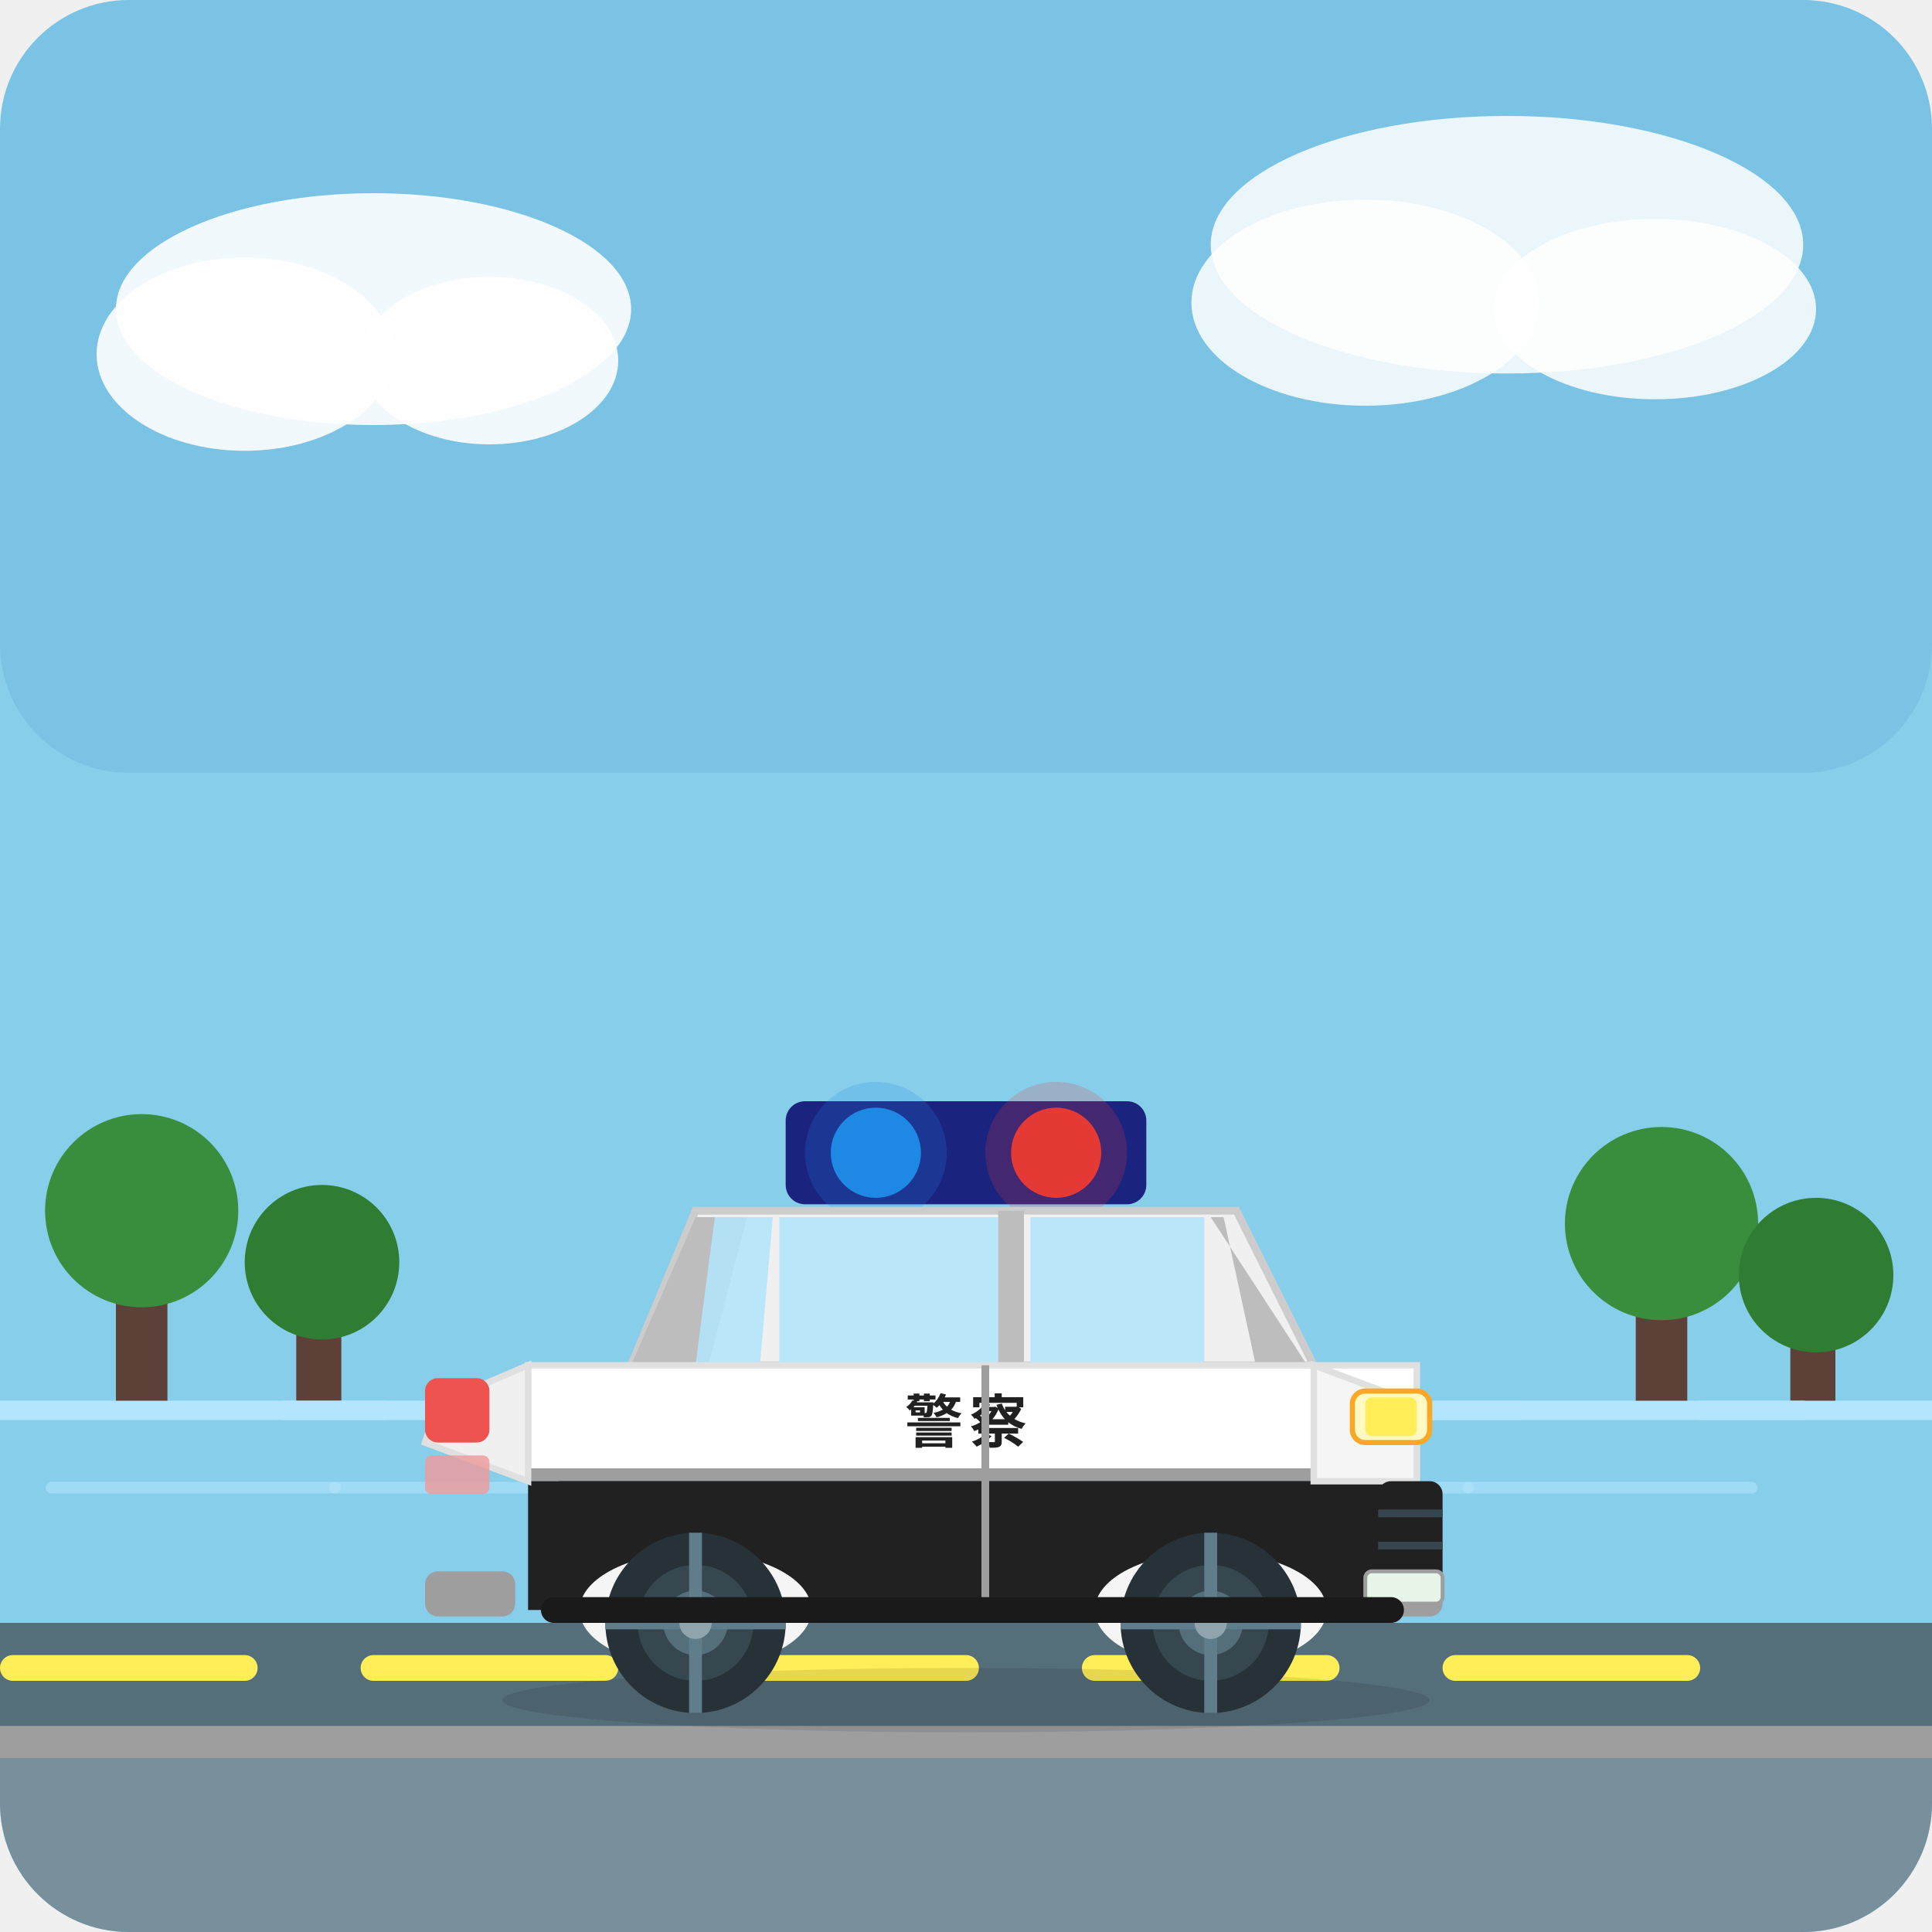
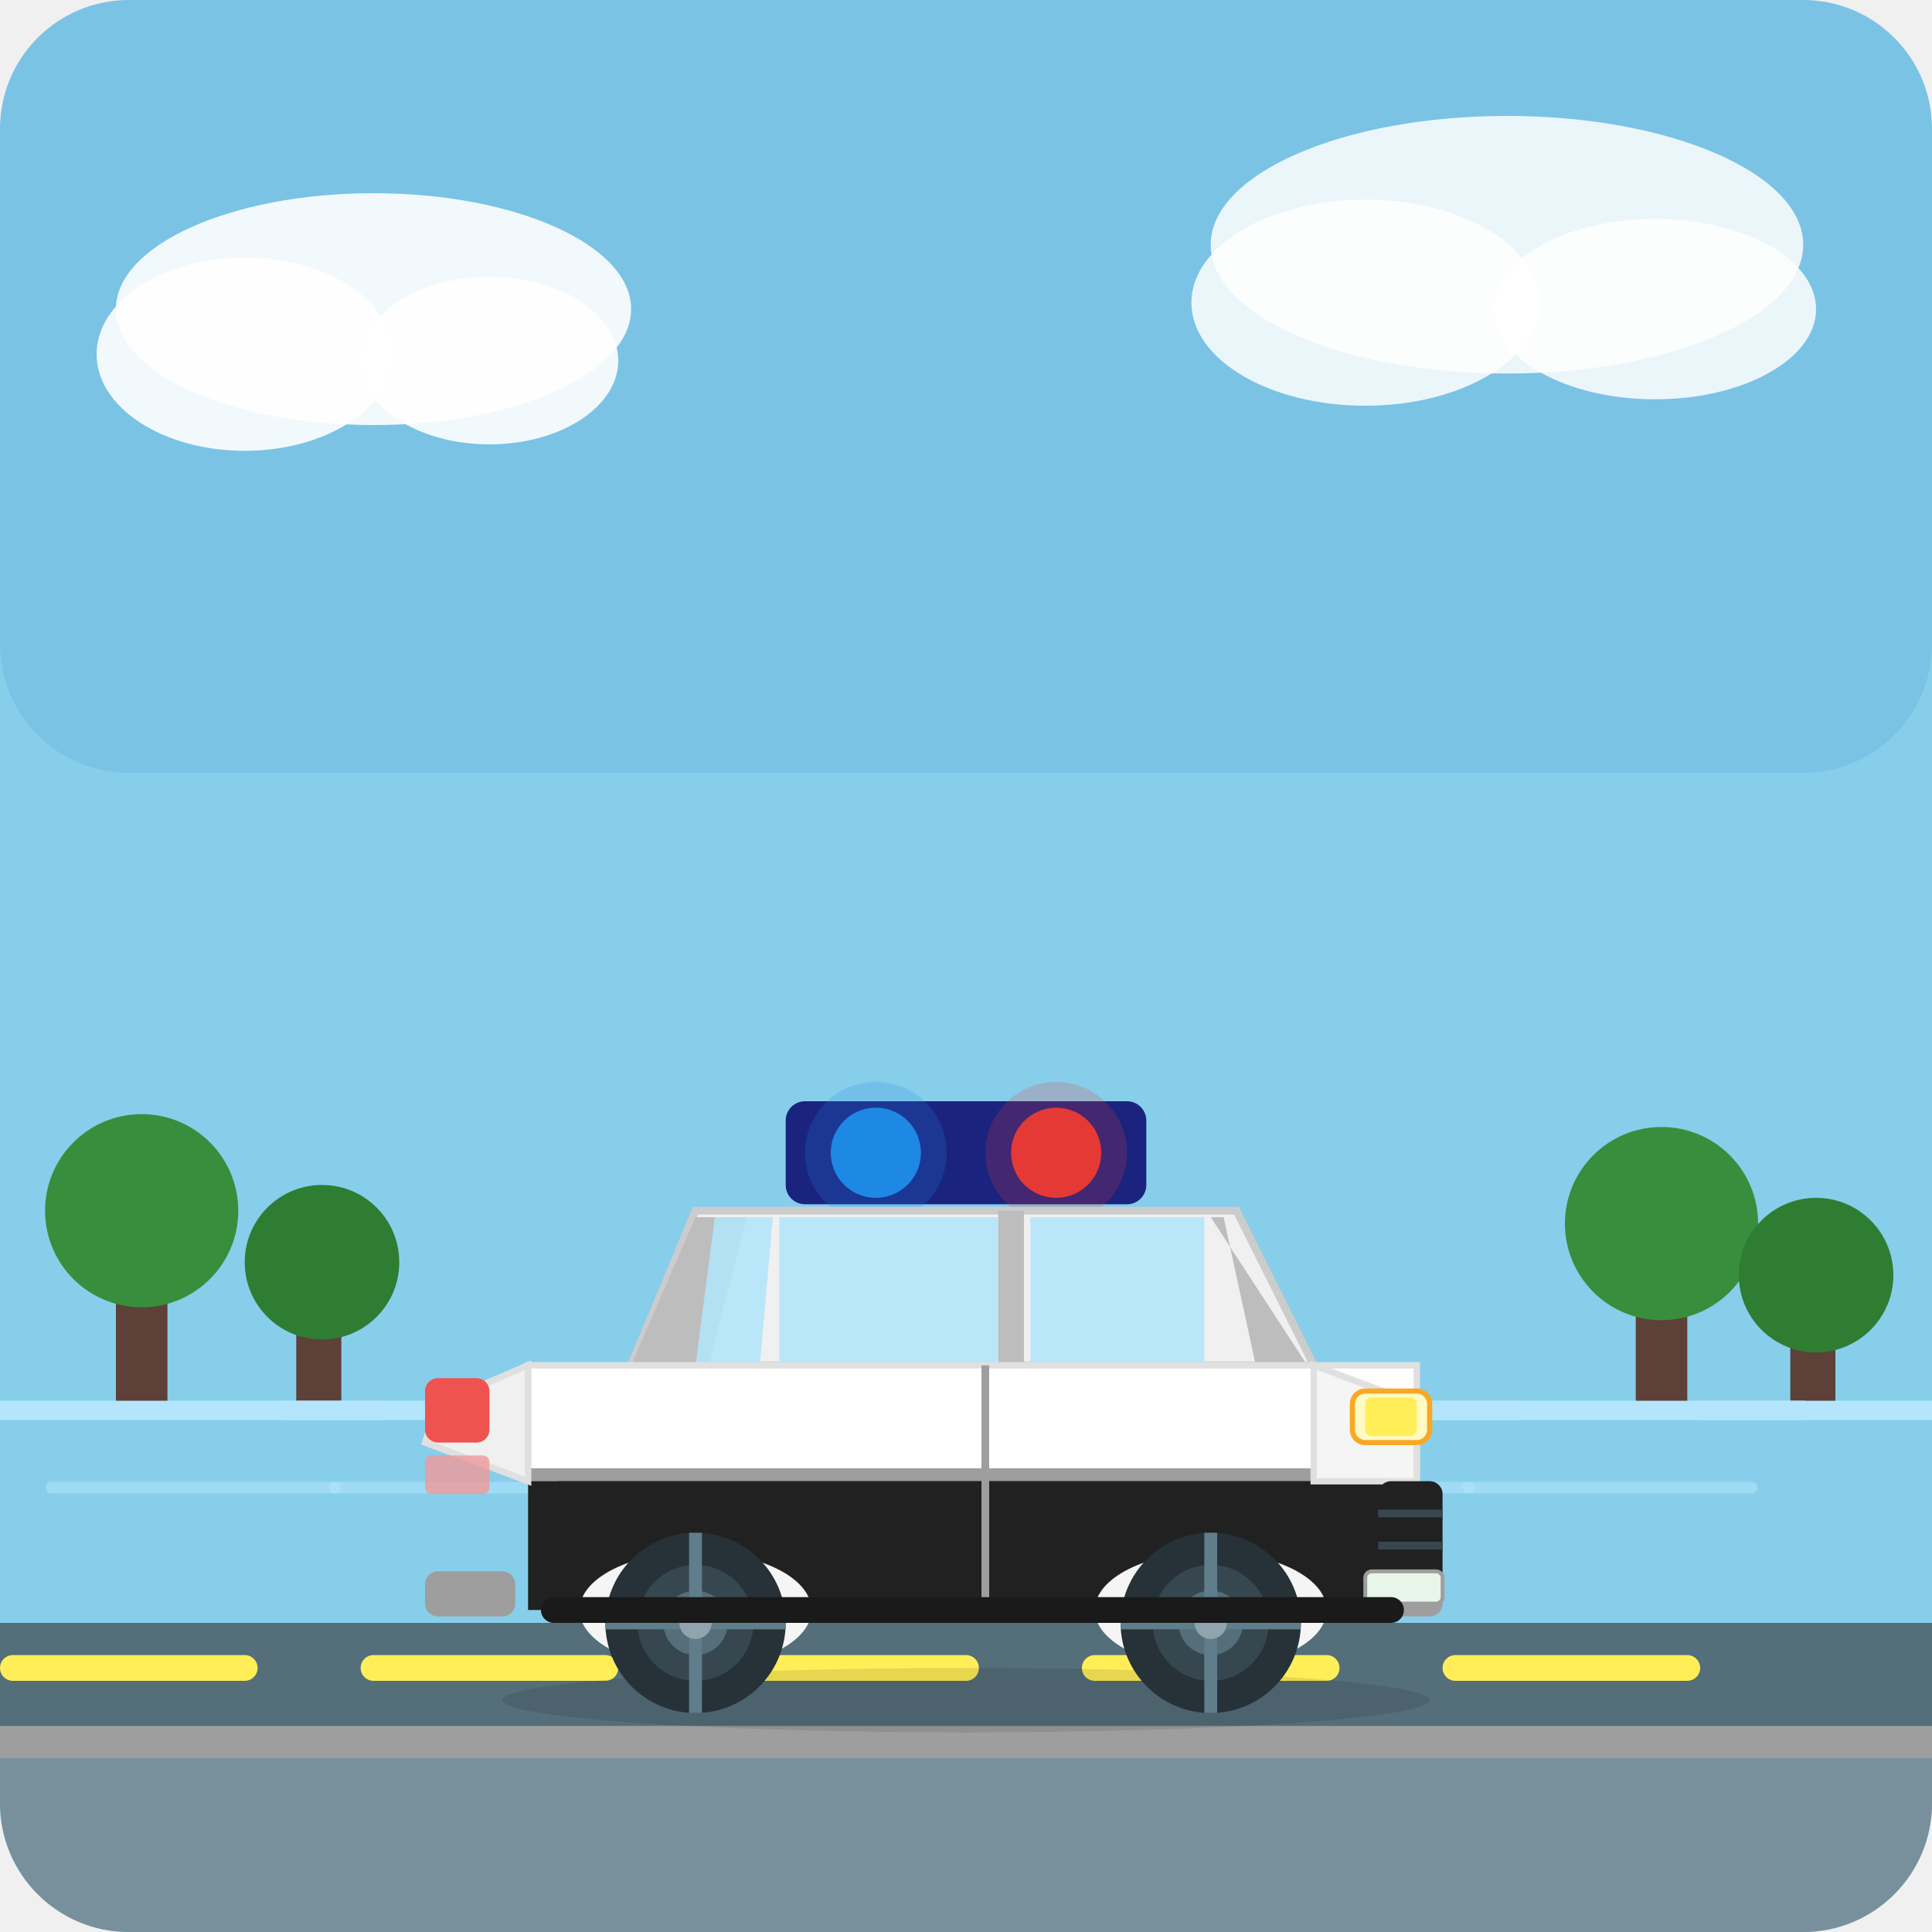
<svg xmlns="http://www.w3.org/2000/svg" viewBox="0 0 300 300" width="300" height="300">
  <defs>
    <clipPath id="frame">
      <rect width="300" height="300" rx="20" />
    </clipPath>
    <style>
      /*
        車の動き: 8秒ループ
        0-19%   : 停車
        19-22%  : エンジン振動
        22-77%  : 加速→退場
        77-100% : 画面外（フェード含む）
      */
      .car {
        animation: car-launch 8s linear infinite;
      }
      @keyframes car-launch {
        0%     { opacity: 0;   transform: translateX(0px);   }
        2%     { opacity: 1;   transform: translateX(0px);   }  /* フェードイン */
        19%    {               transform: translateX(0px);   }  /* 停車 */
        19.4%  {               transform: translateX(-5px);  }  /* 振動 */
        19.8%  {               transform: translateX(5px);   }
        20.2%  {               transform: translateX(-3px);  }
        20.6%  {               transform: translateX(2px);   }
        21%    {               transform: translateX(0px);   }  /* 発進 */
        34%    {               transform: translateX(18px);  }  /* 徐々に加速 */
        52%    {               transform: translateX(95px);  }
        68%    {               transform: translateX(240px); }  /* 高速 */
        76%    { opacity: 1;   transform: translateX(360px); }  /* 退場 */
        78%    { opacity: 0;   transform: translateX(360px); }  /* フェードアウト */
        100%   { opacity: 0;   transform: translateX(0px);   }  /* ループ待機 */
      }

      /* 車輪（発進まで静止） */
      .wheel {
        transform-box: fill-box;
        transform-origin: 50% 50%;
        animation: wheel-spin 8s linear infinite;
      }
      @keyframes wheel-spin {
        0%,21%   { transform: rotate(0deg);    }
        76%      { transform: rotate(1440deg); }
        76%,100% { transform: rotate(1440deg); }
      }

      /* サイレン青（19%=1.52s から点灯） */
      .sir-b {
        animation: flash-b 0.42s linear 1.52s infinite;
      }
      @keyframes flash-b {
        0%,47%   { opacity: 1; }
        50%,100% { opacity: 0.12; }
      }

      /* サイレン赤（0.21s遅れで交互） */
      .sir-r {
        animation: flash-r 0.42s linear 1.73s infinite;
      }
      @keyframes flash-r {
        0%,47%   { opacity: 1; }
        50%,100% { opacity: 0.12; }
      }

      /* スピードライン：走行中のみ流れる */
      .speed-lines {
        animation:
          spd-vis    8s linear infinite,
          spd-scroll 0.36s linear infinite;
      }
      @keyframes spd-vis {
        0%,22%  { opacity: 0; }
        25%     { opacity: 0.5; }
        75%     { opacity: 0.5; }
        78%     { opacity: 0; }
        100%    { opacity: 0; }
      }
      @keyframes spd-scroll {
        from { transform: translateX(0);    }
        to   { transform: translateX(-44px); }
      }

      /* 排気（発進直後） */
      .exhaust {
        transform-box: fill-box;
        transform-origin: 100% 50%;
        opacity: 0;
        animation: exh 8s linear infinite;
      }
      @keyframes exh {
        0%,19%  { opacity: 0;    transform: scale(0.1); }
        20.5%   { opacity: 0.45; transform: scale(1);   }
        24%     { opacity: 0;    transform: scale(2.2) translateX(-14px); }
        100%    { opacity: 0; }
      }
    </style>
    <radialGradient id="hl" cx="0%" cy="50%" r="100%">
      <stop offset="0%" stop-color="#fff9c4" stop-opacity="0.75" />
      <stop offset="100%" stop-color="#fff9c4" stop-opacity="0" />
    </radialGradient>
  </defs>
  <g clip-path="url(#frame)">
    <rect width="300" height="300" fill="#87ceeb" rx="20" />
    <rect width="300" height="120" fill="#5ba4d4" opacity="0.28" rx="20" />
    <ellipse cx="58" cy="48" rx="40" ry="18" fill="#fff" opacity="0.9" />
    <ellipse cx="38" cy="55" rx="23" ry="15" fill="#fff" opacity="0.9" />
    <ellipse cx="76" cy="56" rx="20" ry="13" fill="#fff" opacity="0.9" />
    <ellipse cx="234" cy="38" rx="46" ry="20" fill="#fff" opacity="0.85" />
    <ellipse cx="212" cy="47" rx="27" ry="16" fill="#fff" opacity="0.85" />
    <ellipse cx="257" cy="48" rx="25" ry="14" fill="#fff" opacity="0.85" />
    <rect x="18" y="196" width="8" height="24" fill="#5d4037" />
    <ellipse cx="22" cy="188" rx="15" ry="15" fill="#388e3c" />
    <rect x="46" y="202" width="7" height="18" fill="#5d4037" />
    <ellipse cx="50" cy="196" rx="12" ry="12" fill="#2e7d32" />
    <rect x="254" y="198" width="8" height="22" fill="#5d4037" />
    <ellipse cx="258" cy="190" rx="15" ry="15" fill="#388e3c" />
    <rect x="278" y="204" width="7" height="16" fill="#5d4037" />
    <ellipse cx="282" cy="198" rx="12" ry="12" fill="#2e7d32" />
    <rect y="266" width="300" height="34" fill="#78909c" />
    <rect y="266" width="300" height="7" fill="#9e9e9e" />
    <rect y="252" width="300" height="16" fill="#546e7a" />
    <rect x="0" y="257" width="40" height="4" rx="2" fill="#ffee58" />
    <rect x="56" y="257" width="40" height="4" rx="2" fill="#ffee58" />
    <rect x="112" y="257" width="40" height="4" rx="2" fill="#ffee58" />
    <rect x="168" y="257" width="40" height="4" rx="2" fill="#ffee58" />
    <rect x="224" y="257" width="40" height="4" rx="2" fill="#ffee58" />
    <g class="speed-lines">
      <line x1="0" y1="219" x2="60" y2="219" stroke="#b3e5fc" stroke-width="3" stroke-linecap="round" />
      <line x1="44" y1="219" x2="104" y2="219" stroke="#b3e5fc" stroke-width="3" stroke-linecap="round" />
      <line x1="88" y1="219" x2="148" y2="219" stroke="#b3e5fc" stroke-width="3" stroke-linecap="round" />
      <line x1="132" y1="219" x2="192" y2="219" stroke="#b3e5fc" stroke-width="3" stroke-linecap="round" />
      <line x1="176" y1="219" x2="236" y2="219" stroke="#b3e5fc" stroke-width="3" stroke-linecap="round" />
      <line x1="220" y1="219" x2="280" y2="219" stroke="#b3e5fc" stroke-width="3" stroke-linecap="round" />
      <line x1="264" y1="219" x2="310" y2="219" stroke="#b3e5fc" stroke-width="3" stroke-linecap="round" />
      <line x1="8" y1="231" x2="52" y2="231" stroke="#b3e5fc" stroke-width="1.8" stroke-linecap="round" opacity="0.55" />
      <line x1="52" y1="231" x2="96" y2="231" stroke="#b3e5fc" stroke-width="1.8" stroke-linecap="round" opacity="0.55" />
      <line x1="96" y1="231" x2="140" y2="231" stroke="#b3e5fc" stroke-width="1.8" stroke-linecap="round" opacity="0.55" />
      <line x1="140" y1="231" x2="184" y2="231" stroke="#b3e5fc" stroke-width="1.8" stroke-linecap="round" opacity="0.55" />
      <line x1="184" y1="231" x2="228" y2="231" stroke="#b3e5fc" stroke-width="1.8" stroke-linecap="round" opacity="0.55" />
      <line x1="228" y1="231" x2="272" y2="231" stroke="#b3e5fc" stroke-width="1.8" stroke-linecap="round" opacity="0.55" />
    </g>
    <ellipse class="exhaust" cx="224" cy="232" rx="66" ry="16" fill="url(#hl)" />
    <ellipse class="exhaust" cx="84" cy="234" rx="10" ry="7" fill="#cfd8dc" opacity="0.55" />
    <g class="car">
      <ellipse cx="150" cy="264" rx="72" ry="5" fill="#000" opacity="0.10" />
      <rect x="122" y="171" width="56" height="16" rx="3" fill="#1a237e" />
      <circle class="sir-b" cx="136" cy="179" r="11" fill="#1e88e5" opacity="0.20" />
      <circle class="sir-r" cx="164" cy="179" r="11" fill="#e53935" opacity="0.20" />
      <circle class="sir-b" cx="136" cy="179" r="7" fill="#1e88e5" />
      <circle class="sir-r" cx="164" cy="179" r="7" fill="#e53935" />
      <polygon points="98,212 108,188 192,188 204,212" fill="#f0f0f0" stroke="#cccccc" stroke-width="1.2" />
      <polygon points="98,212 108,189 116,189 110,212" fill="#bdbdbd" />
      <polygon points="188,189 203,212 195,212 190,189" fill="#bdbdbd" />
      <polygon points="111,189 120,189 118,212 108,212" fill="#b3e5fc" opacity="0.88" />
      <rect x="121" y="189" width="34" height="23" fill="#b3e5fc" opacity="0.88" />
      <rect x="155" y="188" width="4" height="24" fill="#bdbdbd" />
      <rect x="160" y="189" width="27" height="23" fill="#b3e5fc" opacity="0.88" />
      <rect x="82" y="212" width="138" height="17" fill="#ffffff" stroke="#e0e0e0" stroke-width="1" />
      <rect x="82" y="228" width="138" height="2" fill="#9e9e9e" />
      <rect x="82" y="230" width="138" height="20" fill="#212121" rx="0" />
      <rect x="84" y="230" width="134" height="20" fill="#212121" rx="3" />
-       <text x="150" y="224" font-size="9" fill="#212121" text-anchor="middle" font-family="sans-serif" font-weight="bold" letter-spacing="1">警察</text>
      <line x1="153" y1="212" x2="153" y2="250" stroke="#9e9e9e" stroke-width="1.2" />
      <polygon points="204,212 220,218 220,230 204,230" fill="#f5f5f5" stroke="#e0e0e0" stroke-width="1" />
      <rect x="214" y="230" width="10" height="16" rx="2" fill="#212121" />
      <line x1="214" y1="235" x2="224" y2="235" stroke="#37474f" stroke-width="1.2" />
      <line x1="214" y1="240" x2="224" y2="240" stroke="#37474f" stroke-width="1.2" />
      <rect x="210" y="216" width="12" height="8" rx="2" fill="#fff9c4" stroke="#f9a825" stroke-width="0.8" />
      <rect x="212" y="217" width="8" height="6" rx="1" fill="#ffee58" />
      <rect x="212" y="244" width="12" height="7" rx="2" fill="#9e9e9e" />
      <rect x="212" y="244" width="12" height="5" rx="1" fill="#e8f5e9" stroke="#9e9e9e" stroke-width="0.6" />
      <polygon points="82,212 82,230 66,224 68,218" fill="#f0f0f0" stroke="#e0e0e0" stroke-width="1" />
      <rect x="66" y="214" width="10" height="10" rx="2" fill="#ef5350" />
      <rect x="66" y="226" width="10" height="6" rx="1" fill="#ef9a9a" opacity="0.8" />
      <rect x="66" y="244" width="14" height="7" rx="2" fill="#9e9e9e" />
      <g class="wheel">
        <ellipse cx="188" cy="250" rx="18" ry="9" fill="#f5f5f5" />
        <circle cx="188" cy="252" r="14" fill="#263238" />
        <circle cx="188" cy="252" r="9" fill="#37474f" />
        <circle cx="188" cy="252" r="5" fill="#546e7a" />
        <line x1="188" y1="238" x2="188" y2="266" stroke="#607d8b" stroke-width="2" />
        <line x1="174" y1="252" x2="202" y2="252" stroke="#607d8b" stroke-width="2" />
        <circle cx="188" cy="252" r="2.5" fill="#90a4ae" />
      </g>
      <g class="wheel">
        <ellipse cx="108" cy="250" rx="18" ry="9" fill="#f5f5f5" />
        <circle cx="108" cy="252" r="14" fill="#263238" />
        <circle cx="108" cy="252" r="9" fill="#37474f" />
        <circle cx="108" cy="252" r="5" fill="#546e7a" />
        <line x1="108" y1="238" x2="108" y2="266" stroke="#607d8b" stroke-width="2" />
        <line x1="94" y1="252" x2="122" y2="252" stroke="#607d8b" stroke-width="2" />
        <circle cx="108" cy="252" r="2.5" fill="#90a4ae" />
      </g>
      <rect x="84" y="248" width="134" height="4" fill="#1a1a1a" rx="2" />
    </g>
  </g>
</svg>
